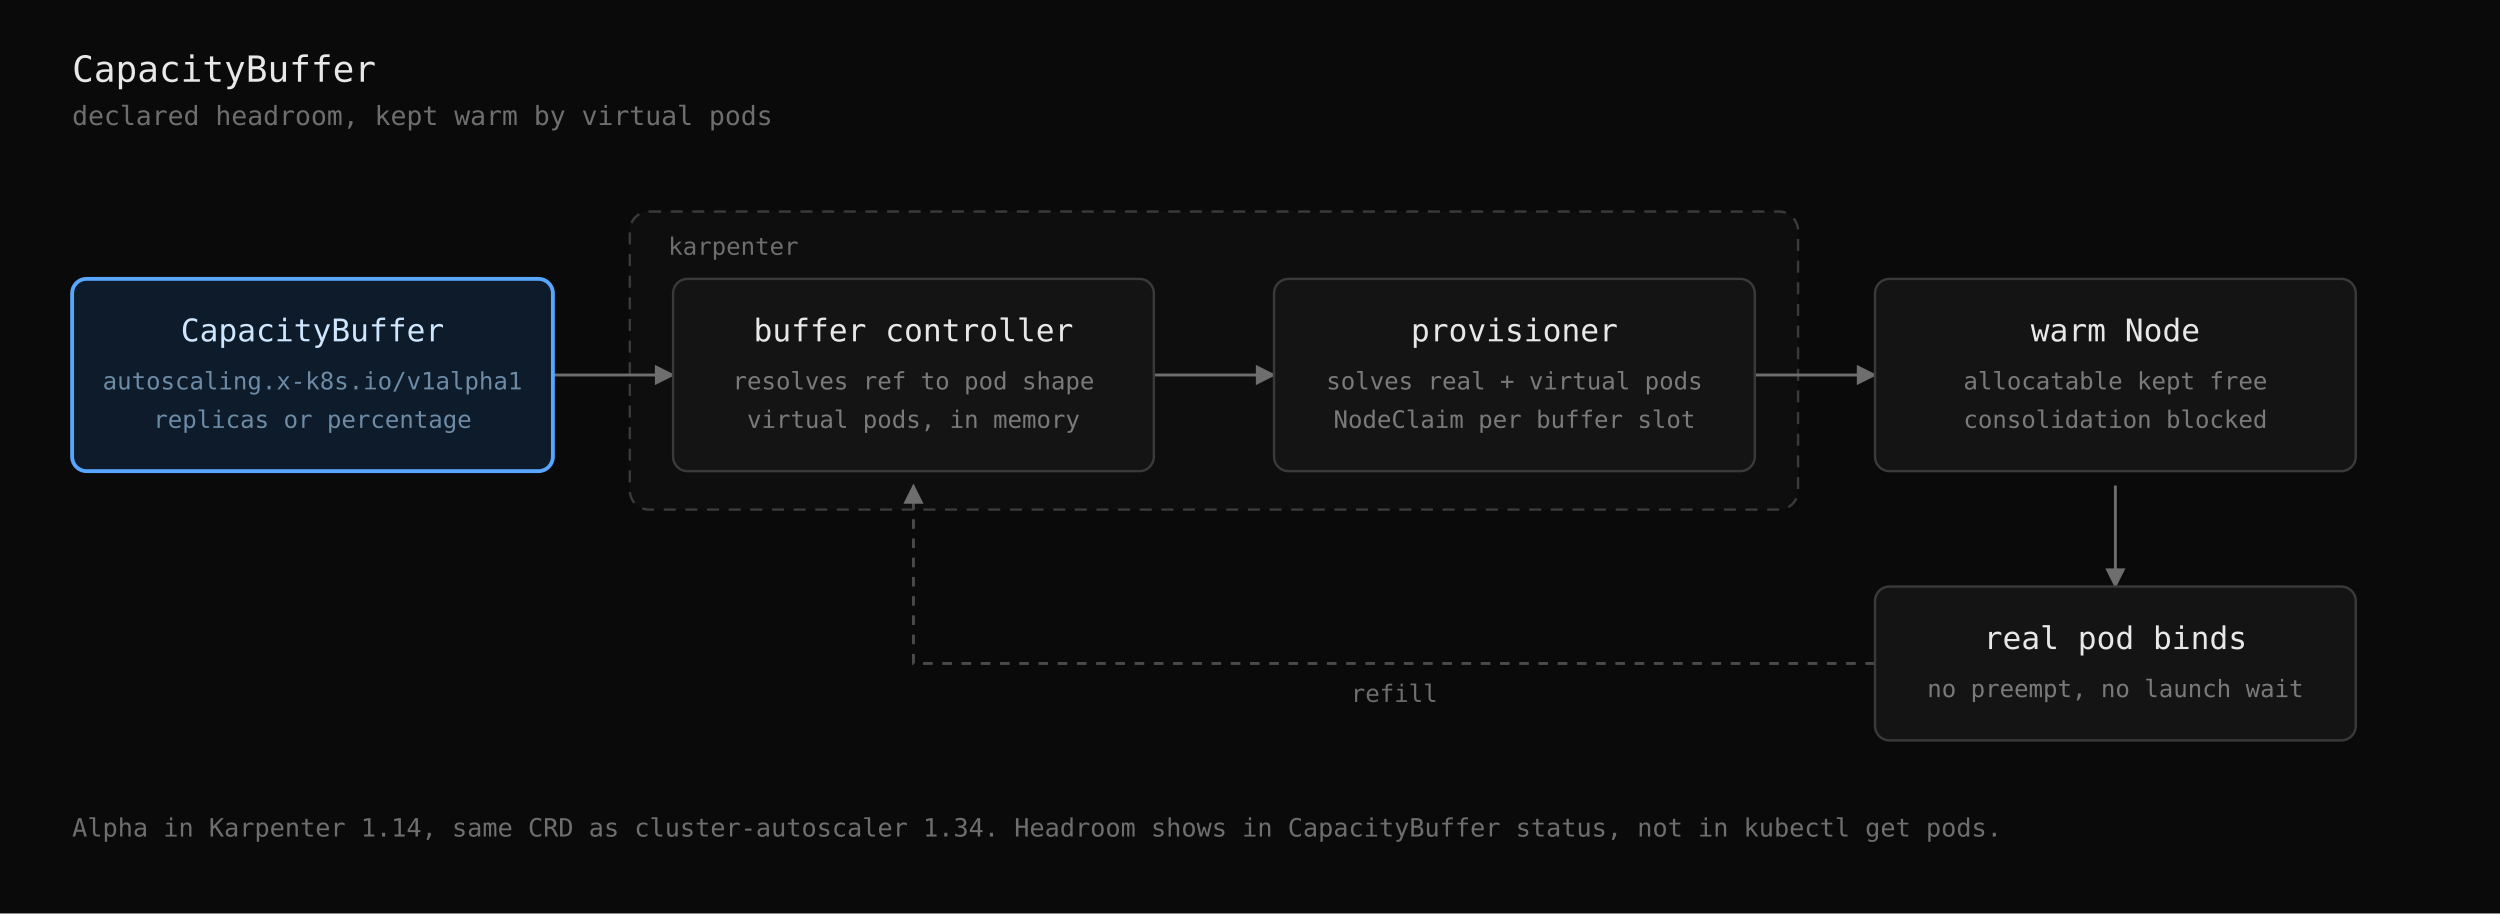
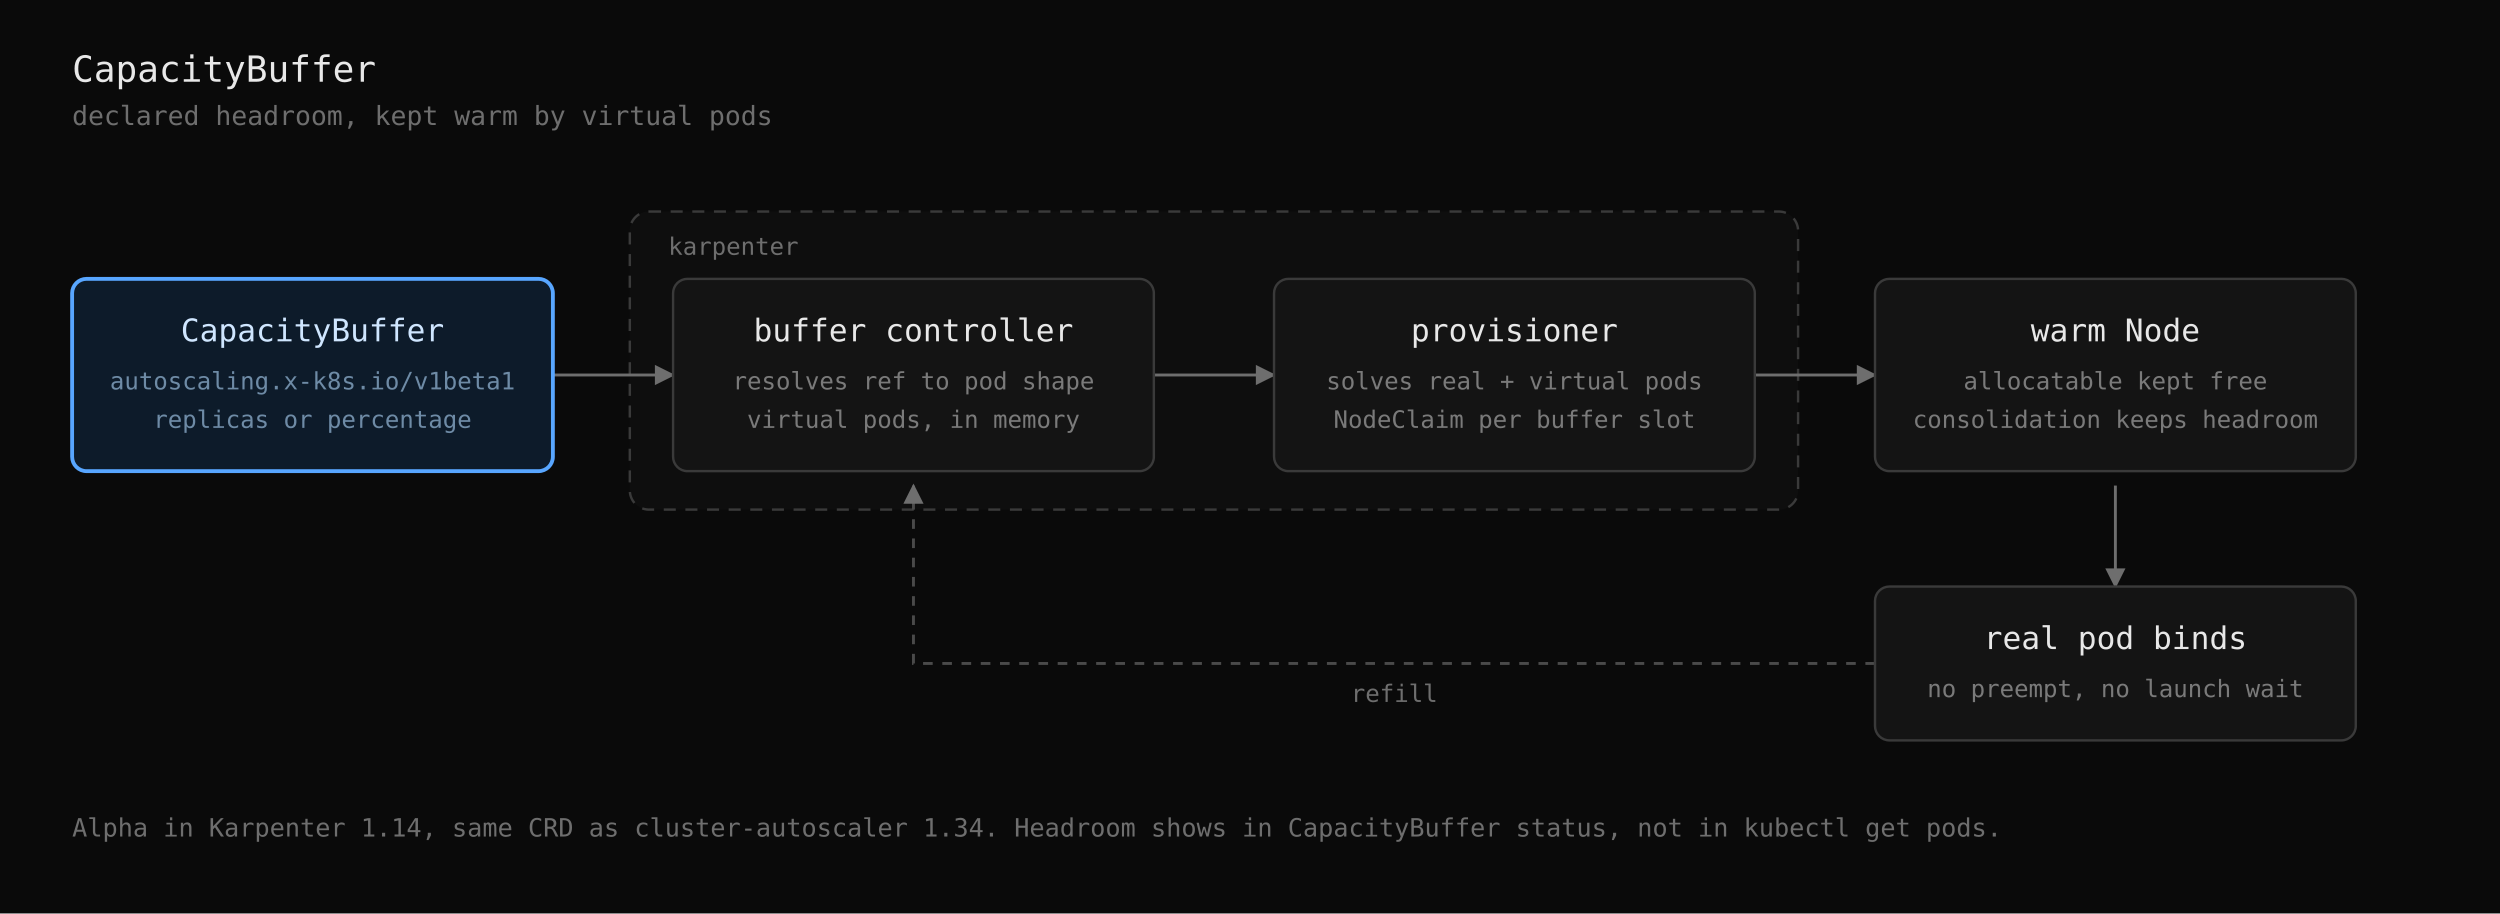
<svg xmlns="http://www.w3.org/2000/svg" viewBox="0 0 1040 380" font-family="ui-monospace, SFMono-Regular, Menlo, Consolas, monospace">
  <defs>
    <marker id="arrow" viewBox="0 0 10 10" refX="9" refY="5" markerWidth="7" markerHeight="7" orient="auto-start-reverse">
      <path d="M 0 0 L 10 5 L 0 10 z" fill="#6e6e6e" />
    </marker>
  </defs>
  <rect width="1040" height="380" fill="#0a0a0a" />
  <text x="30" y="34" fill="#e8e8e8" font-size="15">CapacityBuffer</text>
  <text x="30" y="52" fill="#6e6e6e" font-size="11">declared headroom, kept warm by virtual pods</text>
  <rect x="262" y="88" width="486" height="124" rx="8" fill="#0e0e0e" stroke="#3a3a3a" stroke-dasharray="5 4" />
  <text x="278" y="106" fill="#6e6e6e" font-size="10">karpenter</text>
  <g stroke="#6e6e6e" stroke-width="1.2" fill="none" marker-end="url(#arrow)">
    <path d="M 230 156 H 280" />
    <path d="M 480 156 H 530" />
    <path d="M 730 156 H 780" />
    <path d="M 880 202 V 244" />
  </g>
  <g stroke="#4a4a4a" stroke-width="1.2" fill="none" stroke-dasharray="4 4" marker-end="url(#arrow)">
    <path d="M 780 276 H 380 V 202" />
  </g>
  <text x="580" y="292" text-anchor="middle" fill="#6e6e6e" font-size="10">refill</text>
  <rect x="30" y="116" width="200" height="80" rx="6" fill="#0d1b2a" stroke="#58a6ff" stroke-width="1.6" />
  <text x="130" y="142" text-anchor="middle" fill="#cfe6ff" font-size="13">CapacityBuffer</text>
-   <text x="130" y="162" text-anchor="middle" fill="#6e8ba6" font-size="10">autoscaling.x-k8s.io/v1alpha1</text>
+   <text x="130" y="162" text-anchor="middle" fill="#6e8ba6" font-size="10">autoscaling.x-k8s.io/v1beta1</text>
  <text x="130" y="178" text-anchor="middle" fill="#6e8ba6" font-size="10">replicas or percentage</text>
  <rect x="280" y="116" width="200" height="80" rx="6" fill="#141414" stroke="#3a3a3a" />
  <text x="380" y="142" text-anchor="middle" fill="#e8e8e8" font-size="13">buffer controller</text>
  <text x="380" y="162" text-anchor="middle" fill="#7a7a7a" font-size="10">resolves ref to pod shape</text>
  <text x="380" y="178" text-anchor="middle" fill="#7a7a7a" font-size="10">virtual pods, in memory</text>
  <rect x="530" y="116" width="200" height="80" rx="6" fill="#141414" stroke="#3a3a3a" />
  <text x="630" y="142" text-anchor="middle" fill="#e8e8e8" font-size="13">provisioner</text>
  <text x="630" y="162" text-anchor="middle" fill="#7a7a7a" font-size="10">solves real + virtual pods</text>
  <text x="630" y="178" text-anchor="middle" fill="#7a7a7a" font-size="10">NodeClaim per buffer slot</text>
  <rect x="780" y="116" width="200" height="80" rx="6" fill="#141414" stroke="#3a3a3a" />
  <text x="880" y="142" text-anchor="middle" fill="#e8e8e8" font-size="13">warm Node</text>
  <text x="880" y="162" text-anchor="middle" fill="#7a7a7a" font-size="10">allocatable kept free</text>
-   <text x="880" y="178" text-anchor="middle" fill="#7a7a7a" font-size="10">consolidation blocked</text>
+   <text x="880" y="178" text-anchor="middle" fill="#7a7a7a" font-size="10">consolidation keeps headroom</text>
  <rect x="780" y="244" width="200" height="64" rx="6" fill="#141414" stroke="#3a3a3a" />
  <text x="880" y="270" text-anchor="middle" fill="#e8e8e8" font-size="13">real pod binds</text>
  <text x="880" y="290" text-anchor="middle" fill="#7a7a7a" font-size="10">no preempt, no launch wait</text>
  <text x="30" y="348" fill="#6e6e6e" font-size="10.5">Alpha in Karpenter 1.14, same CRD as cluster-autoscaler 1.34. Headroom shows in CapacityBuffer status, not in kubectl get pods.</text>
</svg>
